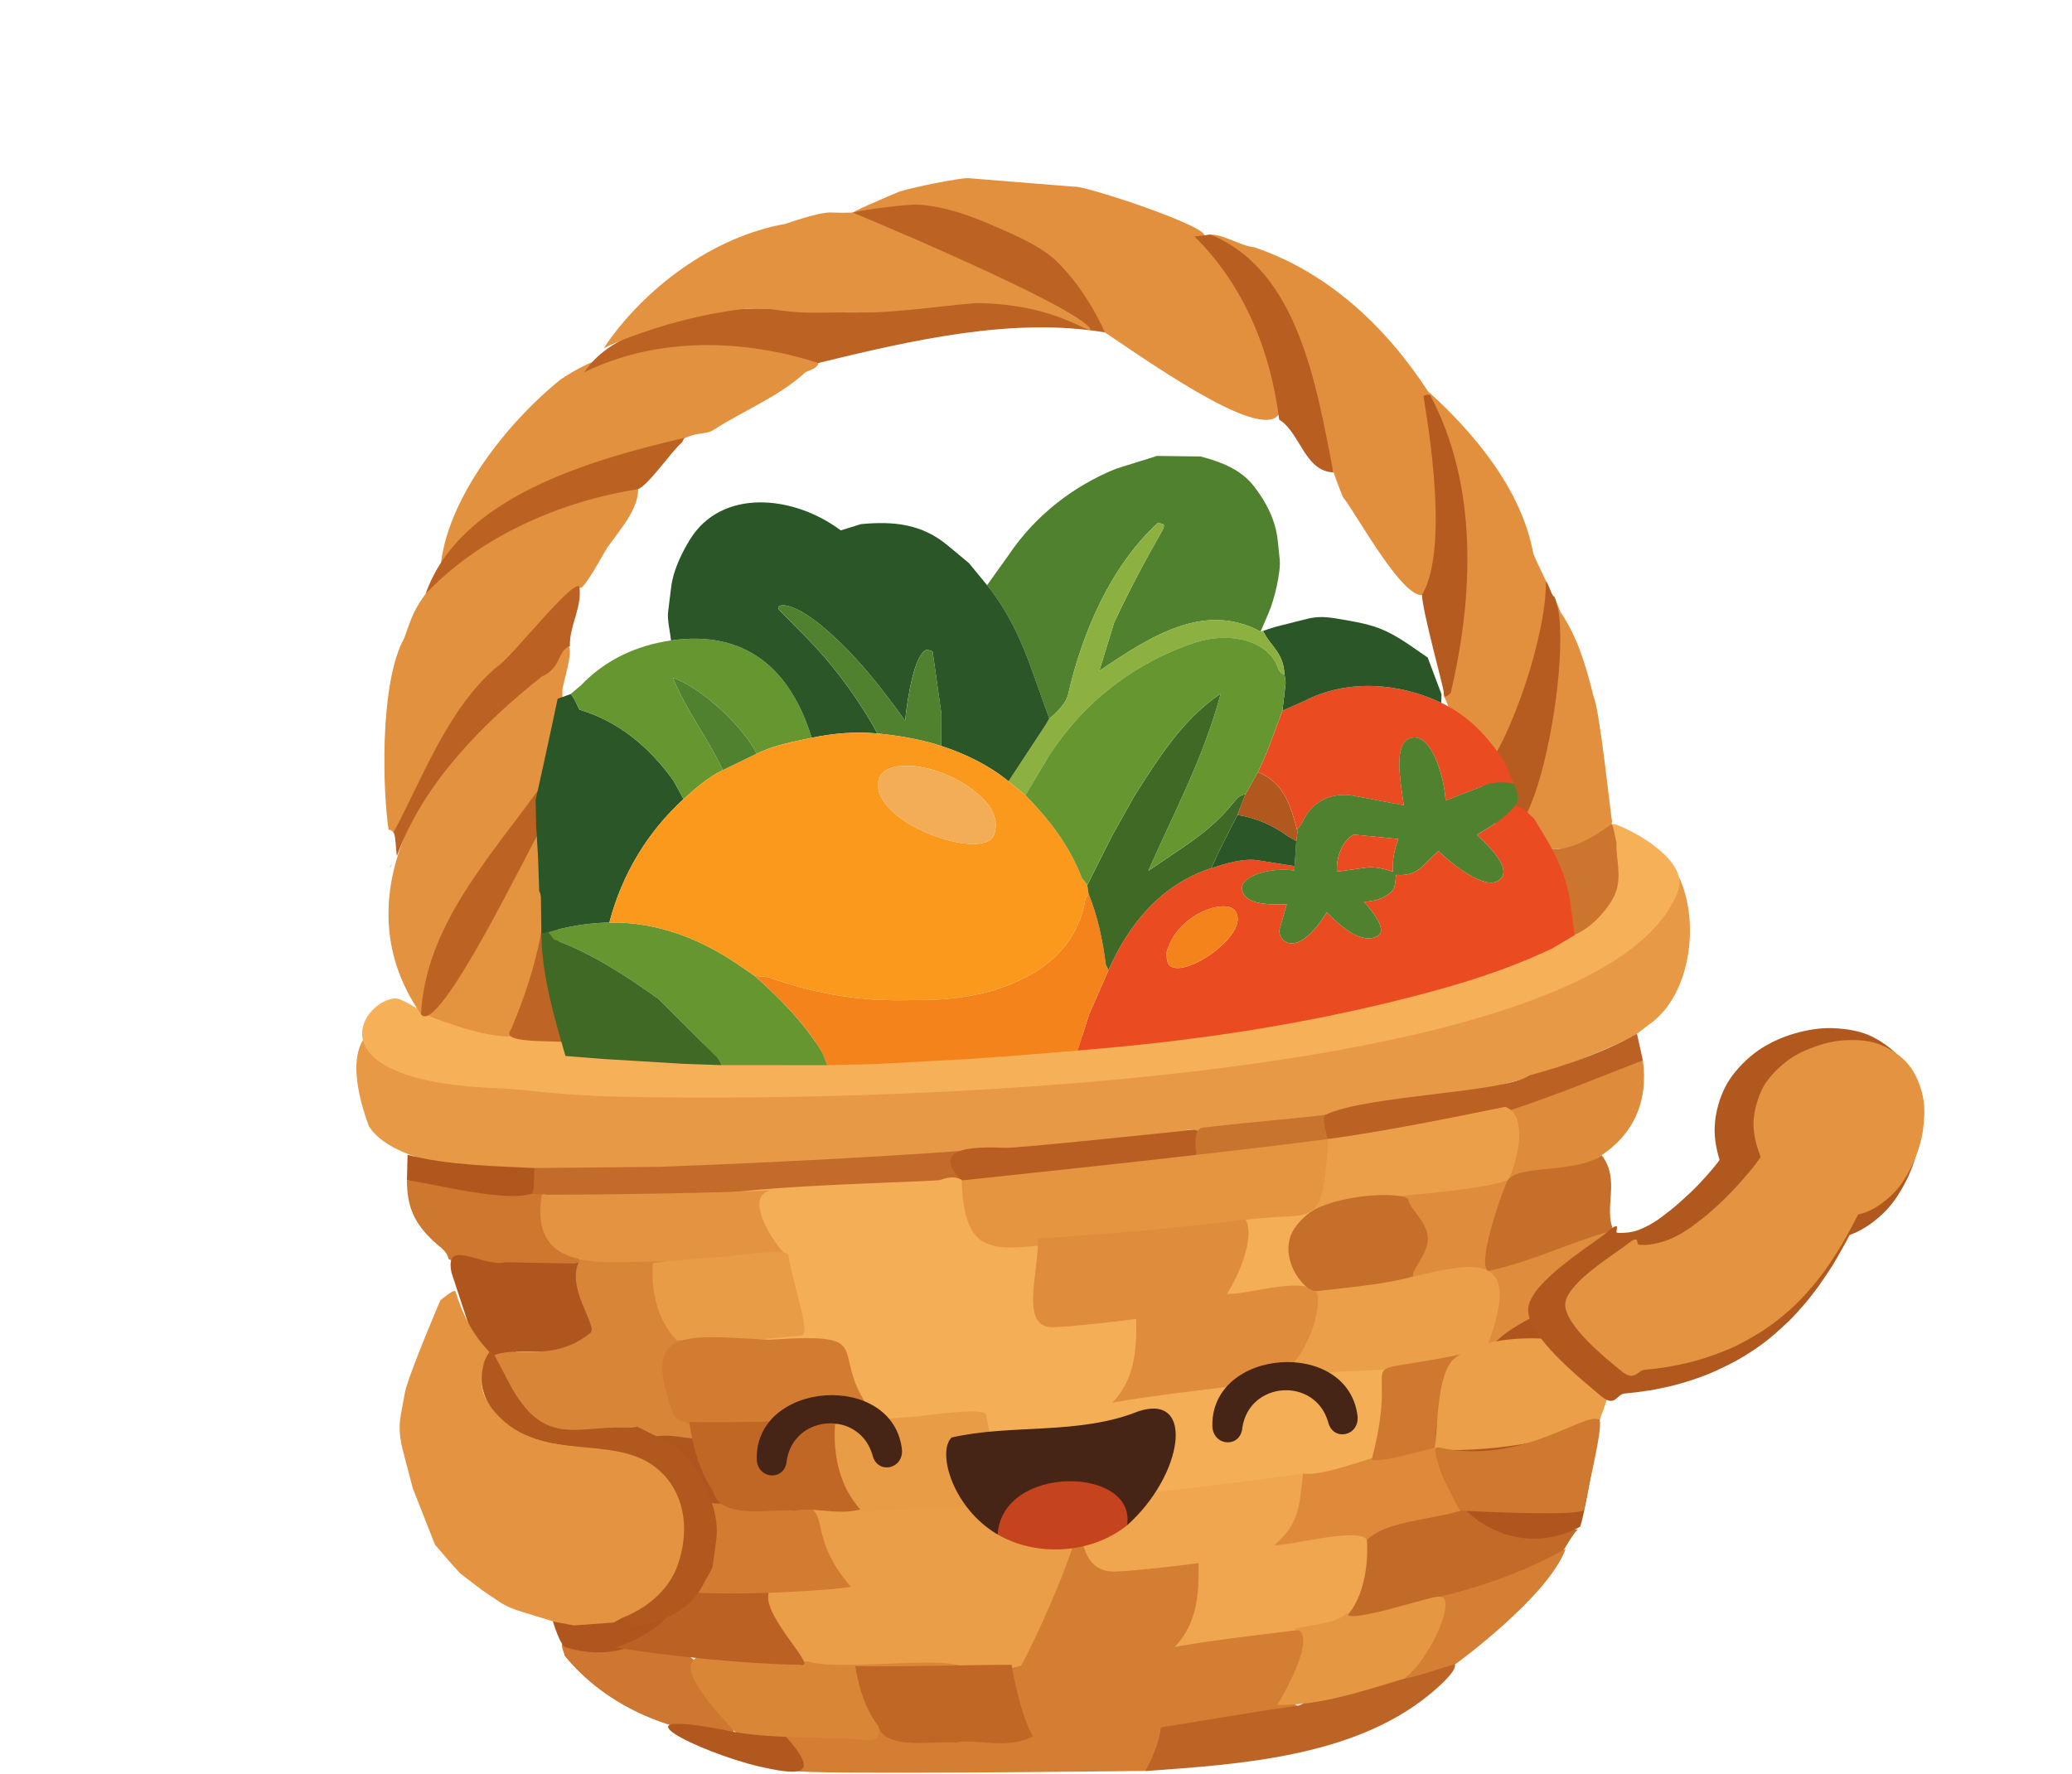
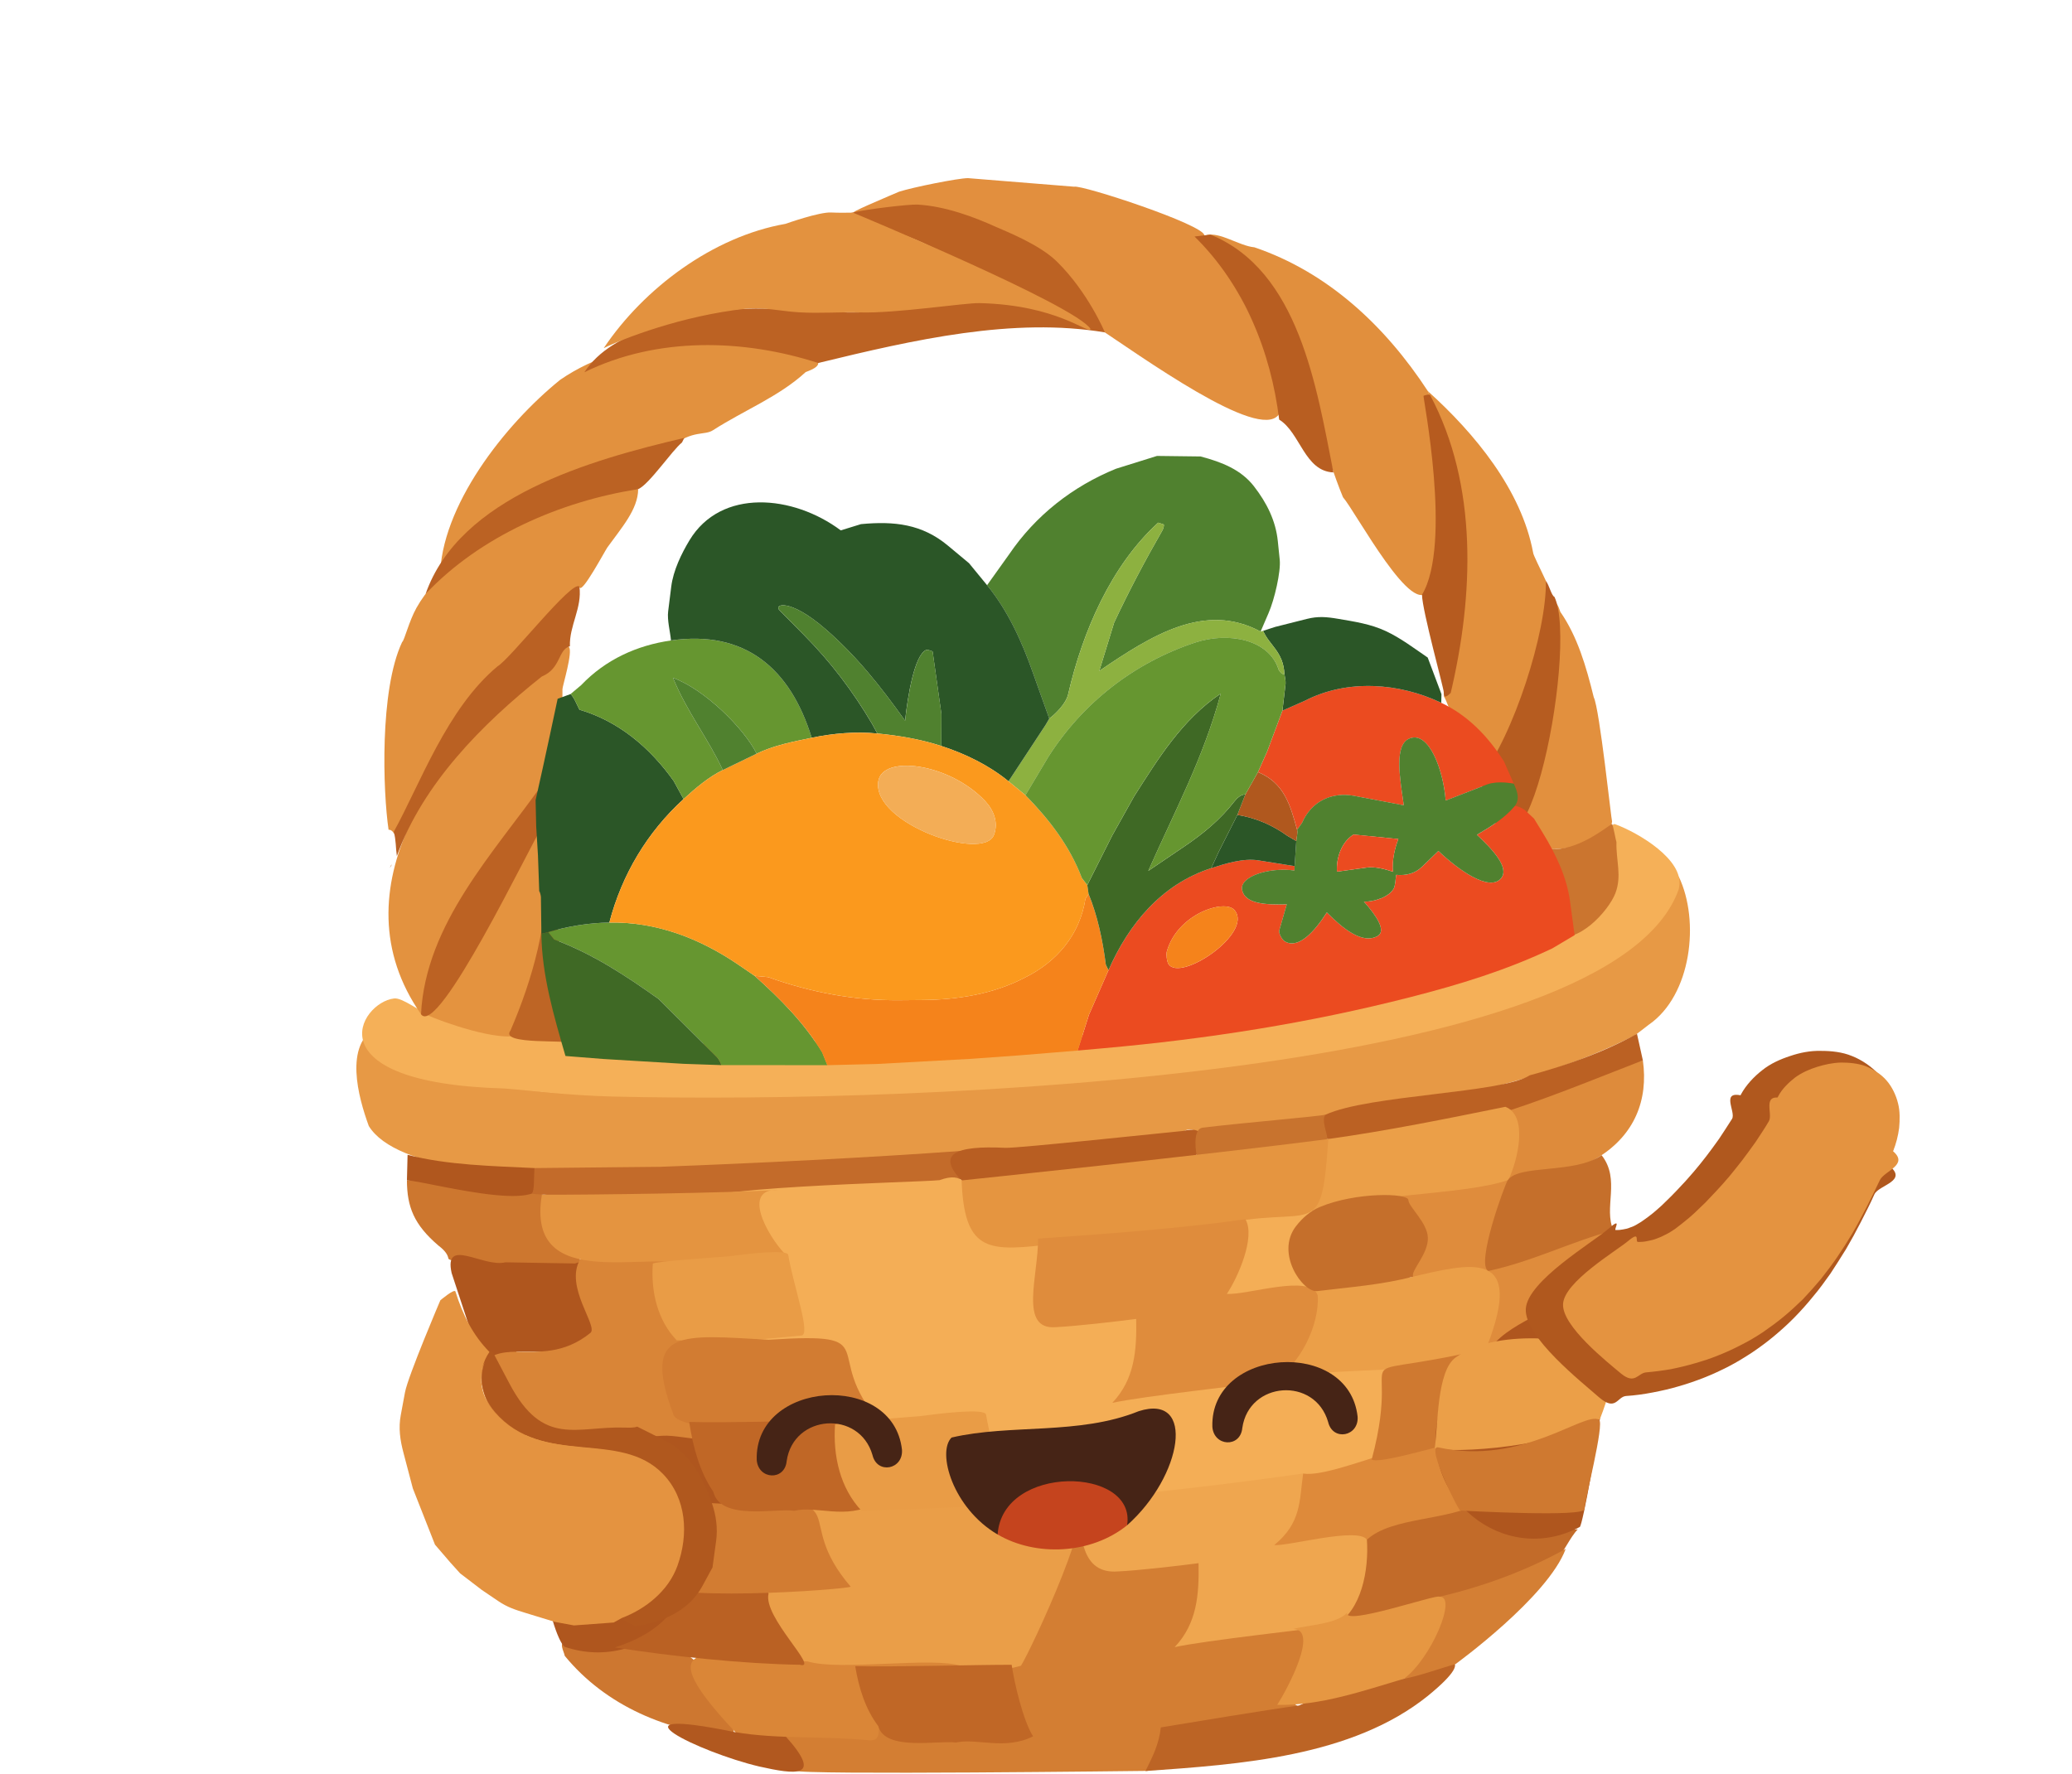
<svg xmlns="http://www.w3.org/2000/svg" width="814" height="697" viewBox="-140 -70 814 697" fill="none">
  <g id="cesto">
    <g id="corpo">
      <path d="M519.51 274.461C527.873 291.803 524.535 321.143 507.693 332.701C507.693 332.701 502.015 337.133 502.043 336.969C448.676 363.778 386.763 368.094 330.057 375.547C329.626 372.89 324.216 373.389 324.274 376.4C296.382 377.59 264.873 386.021 238.65 382.443C194.088 387.728 26.303 407.208 4.885 372.477C0.751 361.14 -4.956 340.518 8.012 333.593C30.159 377.292 202.634 355.213 250.716 355.05C339.227 343.357 461.02 342.916 519.49 274.461" fill="#E79945" />
      <path d="M519.5 279.449C493.632 352.834 223.994 363.883 100.618 360.891C82.989 360.459 68.717 358.531 58.185 357.735C-17.895 355.587 1.317 323.877 14.841 322.352C18.352 321.959 25.229 328.021 28.874 328.404C33.957 328.941 41.448 330.083 49.217 331.464C65.187 334.303 99.103 340.422 118.631 340.298C172.44 339.952 267.598 337.727 290.828 336.902C331.87 330.764 381.593 324.433 423.978 313.019C442.528 307.389 465.433 298.786 478.544 290.575C496.03 283.535 489.977 252.19 494.581 253.897C503.847 257.331 521.428 267.815 519.701 278.298" fill="#F5B058" />
      <path d="M286.004 518.845C315.709 522.777 345.769 527.947 325.876 574.716L366.074 568.567C366.697 571.128 371.426 569.881 373.143 569.881C376.02 580.998 360.77 595.433 369.719 600.354L369.162 602.378L317.454 610.578L310.807 625.886C310.807 625.886 173.505 627.584 172.334 625.79C169.006 624.352 172.21 619.009 169.275 614.77C167.155 616.631 166.637 614.894 167.999 612.401C176.746 607.595 191.968 613.494 202.692 611.614C202.883 607.01 207.305 607.269 209.78 611.902C226.507 613.427 246.122 614.559 262.6 611.259C258.888 603.567 256.481 595.376 255.368 586.695C250.688 584.269 277.966 513.263 285.994 518.845H286.004Z" fill="#D37E33" />
      <path d="M479.83 530.987C476.722 534.172 474.42 539.965 471.466 542.756C457.999 548.943 440.562 558.908 425.484 557.431C427.584 560.97 392.326 566.265 391.501 567.282C388.278 567.138 386.705 566.418 389.247 563.685C404.047 513.329 385.602 538.344 436.955 520.043C456.225 520.225 444.235 533.001 479.83 530.978V530.987Z" fill="#C26B29" />
      <path d="M421.014 596.353C391.108 620.447 346.958 623.315 310.011 625.943C312.706 620.486 315.335 615.479 316.035 608.803C327.909 606.827 358.842 601.715 370.304 600.19C382.331 594.704 398.014 590.292 411.538 589.668C426.836 580.604 442.749 578.638 421.004 596.353H421.014Z" fill="#BC6425" />
      <path d="M73.685 399.487C78.577 403.899 87.871 424.933 87.871 424.933C89.665 436.482 36.508 426.458 36.173 424.607C35.914 423.197 35.089 421.634 32.288 419.495C22.601 411.237 19.896 404.225 19.867 393.799C35.501 393.54 72.793 398.672 73.685 399.487Z" fill="#CD772F" />
      <path d="M505.41 346.676C507.625 362.359 502.014 375.921 488.164 384.611C473.288 393.953 449.99 397.742 449.75 394.826C449.184 388.169 450.086 380.371 450.143 378.415C451.179 376.583 452.675 365.044 455.006 363.96C464.435 359.577 491.07 349.899 505.41 346.667V346.676Z" fill="#DE8B3B" />
      <path d="M101.558 577.391C111.869 577.516 126.17 574.849 133.585 583.367C133.095 594.896 152.202 607.777 147.492 612.419C122.324 610.578 98.01 600.372 81.877 580.7C81.474 578.619 79.21 575.482 82.529 574.504C85.483 575.128 101.223 573.142 101.558 577.391Z" fill="#CD7730" />
      <path d="M475.101 538.651C468.089 557.604 431.766 583.952 431.766 583.952C425.417 585.65 417.993 588.499 411.547 589.688C415.336 580.336 427.815 569.67 425.493 557.441C442.634 553.461 459.428 547.313 475.101 538.651Z" fill="#D47F34" />
      <path d="M69.964 389.004C84.677 410.029 29.497 394.5 19.867 393.8L20.117 383.796C35.808 387.892 53.62 388.189 69.954 389.004H69.964Z" fill="#B0571E" />
      <path d="M148.864 610.684C152.038 608.334 165.303 610.012 168.584 612.247C183.69 629.042 172.43 627.315 158.215 624.15C134.822 618.635 96.091 599.836 148.854 610.684H148.864Z" fill="#B1581F" />
      <path d="M238.66 382.194L239.878 383.882C237.461 391.498 245.029 388.055 247.446 391.834C250.141 395.891 238.919 395.824 237.595 393.359C213.031 397.08 183.317 400.754 158.177 397.963C132.088 402.787 68.516 399.516 68.909 399.037C70.002 397.685 69.666 394.088 69.954 389.004L119.408 388.505C155.894 387.163 202.519 384.851 238.65 382.185L238.66 382.194Z" fill="#C36B2A" />
      <path d="M505.41 346.676C465.557 362.1 424.774 380.419 381.449 377.638C379.137 374.597 376.298 370.089 380.778 368.017C397.611 360.229 450.134 359.606 460.934 352.566C475.417 348.614 489.891 343.588 503.099 336.241L505.41 346.676Z" fill="#BB6123" />
      <path d="M324.974 374.396C335.467 371.71 332.618 381.388 328.35 386.03C299.134 387.479 265.593 399.756 238.257 394.356C227.418 383.479 235.235 380.074 254.956 381.052C259.512 381.282 318.624 374.99 324.983 374.396H324.974Z" fill="#B85E22" />
      <path d="M380.777 368.008C378.878 369.888 381.641 375.988 381.449 377.628C380.183 388.534 342.574 381.398 330.124 384.179C330.124 384.179 328.053 373.677 332.474 373.13C346.986 371.327 378.811 368.641 380.768 368.008H380.777Z" fill="#C8732E" />
      <path d="M85.953 426.488C91.372 424.464 92.792 427.514 90.212 435.648C98.029 475.328 105.107 460.231 62.866 461.18C66.338 505.887 116.032 477.227 137.028 491.586C141.872 494.895 148.24 504.419 149.353 513.215C159.376 524.206 139.052 524.139 131.292 524.561C145.689 555.849 114.085 588.077 81.838 577.133C79.268 575.397 74.299 560.453 74.29 549.173C74.654 542.498 51.126 471.961 37.429 430.267C34.226 415.87 49.85 428.214 58.569 426.037L85.943 426.498L85.953 426.488Z" fill="#AF561E" />
      <path d="M229.116 393.751C248.319 386.721 234.977 416.052 250.093 418.095C292.411 417.606 361.326 397.55 401.965 396.293C406.972 386.165 406.713 454.341 403.797 502.27C403.27 511.123 274.436 522.009 227.15 523.026C220.388 522.163 169.956 516.801 148.25 489.974C123.37 459.233 127.523 406.393 130.698 403.583C126.487 396.312 220.158 394.711 229.116 393.751Z" fill="#F4AE56" />
      <path d="M282.656 518.528C293.312 518.193 264.797 578.84 261.104 584.547C260.826 584.988 199.996 599.183 175.969 584.345C153.007 570.159 155.703 527.727 168.047 523.746C191.009 516.332 263.281 519.814 282.656 518.528Z" fill="#EA9E48" />
      <path d="M371.953 509.032C376.03 515.996 370.802 528.005 366.467 534.45C374.792 534.901 394.302 526.47 396.997 535.035C397.802 546.746 394.992 562.899 384.451 568.701C373.852 570.255 333.453 574.629 321.473 577.257C330.268 567.963 331.103 556.626 330.853 544.272C323.142 545.298 306.846 547.168 299.173 547.514C284.718 548.607 284.085 533.548 283.989 518.988C309.733 517.185 346.689 512.658 371.953 509.032Z" fill="#EFA64F" />
      <path d="M177.37 582.887C190.079 586.753 226.392 580.835 237.806 584.691C239.974 588.412 198.913 586.014 198.28 586.695C199.546 593.285 201.627 599.749 205.32 605.379C204.706 608.756 206.874 614.28 201.387 613.868C184.66 612.142 165.189 613.504 148.874 610.664C109.241 568.51 144.759 581.813 177.37 582.878V582.887Z" fill="#DA8637" />
      <path d="M205.042 608.305C199.996 601.649 197.397 593.323 195.978 584.729C209.809 585.122 244.156 584.154 257.44 584.192C258.466 591.299 261.977 606.253 265.852 612.305C254.802 617.878 243.887 612.919 235.523 614.741C228.675 613.782 207.718 618.261 205.042 608.315V608.305Z" fill="#C06726" />
      <path d="M425.484 557.431C432.764 557.086 422.088 581.976 411.538 589.678C395.529 594.416 378.581 600.373 361.767 599.931C365.69 593.831 378.313 570.294 368.078 570.121C373.661 568.577 385.199 568.241 389.247 563.695C387.453 569.171 424.246 556.415 425.484 557.431Z" fill="#E69742" />
      <path d="M434.384 502.472C436.063 508.706 438.47 514.989 442.393 520.12C428.994 527.832 406.943 525.885 396.997 535.045C393.62 529.913 365.767 537.711 360.597 537.145C371.301 528.35 370.428 519.88 371.953 509.032C385.794 511.43 435.075 484.679 434.375 502.462L434.384 502.472Z" fill="#DE8A3A" />
      <path d="M132.29 427.639C130.045 437.201 128.798 451.138 134.822 459.032C137.316 460.902 150.178 487.413 150.178 487.413C148.413 501.292 129.355 493.542 120.185 494.194C103.323 495.393 60.737 498.511 58.684 495.154C40.518 465.516 51.059 461.247 62.876 461.171C71.575 461.113 81.445 462.235 91.938 453.785C95.17 451.186 81.656 435.763 87.881 424.924C88.399 424.013 138.045 421.308 132.299 427.639H132.29Z" fill="#D98537" />
      <path d="M165.898 397.588C151.108 396.898 161.448 415.352 168.076 422.44C156.345 425.95 142.466 421.538 132.29 427.638C117.068 420.215 66.223 439.436 72.88 399.487C94.019 399.526 145.555 398.806 165.908 397.588H165.898Z" fill="#E49440" />
      <path d="M443.823 425.557C457.241 425.461 493.027 408.206 493.891 413.683C492.461 449.718 475.619 451.138 445.751 460.883C439.411 455.905 455.563 434.871 440.331 428.962C386.015 442.486 438.758 419.591 409.034 402.749C401.188 395.21 455.448 389.464 453.846 394.279C453.846 394.279 451.486 419.438 443.823 425.567V425.557Z" fill="#DF8C3C" />
      <path d="M451.39 364.929C460.474 368.401 456.273 386.002 452.58 393.646C436.054 399.794 390.312 399.228 377.497 406.767C367.887 405.185 377.986 379.364 381.833 377.58C404.872 374.386 428.38 369.6 451.39 364.929Z" fill="#EB9F48" />
      <path d="M161.927 556.251C159.635 565.459 182.386 586.378 174.195 584.182C152.096 583.846 123.513 580.844 101.568 577.382C117.356 572.193 125.537 564.778 131.014 549.777C139.474 552.405 160.163 546.871 161.937 556.251H161.927Z" fill="#BA6123" />
      <path d="M381.842 377.581C378.984 419.716 376.586 402.394 336.321 411.698C328.475 412.494 275.846 419.333 269.334 419.352C247.733 421.702 238.784 421.078 237.777 393.857C237.777 393.857 334.94 383.748 381.842 377.581Z" fill="#E59540" />
      <path d="M212.782 519.986C212.782 519.986 148.653 526.058 147.569 520.466C141.181 513.32 134.131 498.117 138.889 490.665L180.621 487.576C191.623 484.689 238.478 519.603 212.782 519.986Z" fill="#F2AA54" />
      <path d="M174.732 454.821L141.239 457.909C141.239 457.909 141.574 457.928 139.263 456.854L125.854 456.701C118.286 448.817 115.687 437.594 116.454 426.574C116.943 425.624 143.665 423.965 146.178 423.687C153.602 422.708 169.265 420.809 169.658 423.14C171.807 435.782 178.799 454.715 174.742 454.83L174.732 454.821Z" fill="#E99C46" />
      <path d="M150.696 521.291C197.521 518.221 170.56 526.058 194.193 553.489C193.282 554.554 116.809 560.328 113.231 550.765C100.378 516.361 116.435 519.478 150.696 521.291Z" fill="#D27C32" />
      <path d="M444.11 459.243C422.884 472.124 383.712 465.928 360.597 472.335C377.152 453.766 373.257 437.816 375.147 437.365C380.537 436.885 409.12 431.197 414.002 431.917C437.924 426.363 459.265 420.416 444.11 459.253V459.243Z" fill="#EB9F48" />
      <path d="M455.822 457.008C438.758 465.046 431.872 484.066 434.385 502.472C433.991 501.014 432.86 499.729 433.445 496.573C430.375 496.669 401.198 505.752 398.896 503.479C412.727 451.8 379.387 476.863 455.822 457.008Z" fill="#CF7930" />
      <path d="M410.482 427.418L410.693 421.5C410.789 423.159 412.842 425.768 410.482 427.418Z" fill="#EB9F48" />
      <path d="M425.522 484.584C416.372 517.789 450.594 546.036 480.645 530.028C482.908 527.899 504.173 404.676 484.894 431.744C476.559 443.455 457.443 447.129 447.487 457.459C431.651 473.879 423.019 484.852 425.522 484.584Z" fill="#AF561E" />
      <path d="M493.881 413.472C476.703 418.076 462.239 425.663 444.715 429.432C439.612 427.063 451.141 395.449 452.359 393.732C456.762 387.479 478.784 391.373 489.2 383.939C496.787 393.598 489.795 404.734 493.881 413.481V413.472Z" fill="#C56F2B" />
      <path d="M349.269 409.108C353.346 416.071 346.305 432.012 341.97 438.458C350.296 438.909 374.984 430.459 377.67 439.024C378.475 450.735 370.495 466.907 359.954 472.709C349.356 474.263 308.956 478.637 296.976 481.265C305.772 471.971 306.606 460.634 306.357 448.28C298.645 449.306 282.349 451.176 274.676 451.522C260.221 452.615 267.904 431.293 267.818 416.733C293.562 414.93 324.015 412.743 349.269 409.117V409.108Z" fill="#DF8C3C" />
      <g>
        <path d="M488.529 487.663C467.303 500.544 423.373 500.88 423.661 498.904C424.975 490.157 424.39 468.758 431.871 463.415C449.769 450.62 484.126 457.497 488.116 460.068C493.66 463.646 495.78 469.074 488.529 487.663Z" fill="#EB9F48" />
        <path d="M433.905 523.621C436.974 523.717 482.62 526.249 482.496 523.027C482.39 520.331 490.495 489.13 488.183 487.874C482.179 484.603 458.152 506.03 425.023 498.76C419.729 497.599 434.49 526.767 433.905 523.621Z" fill="#CF7930" />
        <path d="M66.827 520.581C63.595 515.91 57.466 500.333 58.674 495.153C59.307 494.3 103.074 490.214 103.093 492.573C103.208 505.397 114.382 526.316 110.354 525.779" fill="#E99C46" />
        <path d="M415.153 431.648C403.241 434.842 390.206 435.801 377.497 437.346C371.876 438.027 360.875 422.507 369.152 411.832C371.665 408.59 374.763 405.885 378.494 404.312C392.661 398.366 413.158 398.778 413.273 401.54C413.389 404.303 420.784 410.393 420.947 416.398C421.119 422.901 414.098 429.375 415.163 431.648H415.153Z" fill="#C56F2B" />
        <path d="M162.052 456.471C208.878 453.402 181.916 461.238 205.55 488.67C204.638 489.734 128.165 495.509 124.587 485.946C111.735 451.541 127.791 454.658 162.052 456.471Z" fill="#D27C32" />
        <path d="M140.231 516.197C134.956 508.457 132.251 498.77 130.764 488.766C145.209 489.226 181.081 488.094 194.96 488.142C196.025 496.41 199.699 513.809 203.746 520.849C192.208 527.333 180.813 521.559 172.065 523.679C164.91 522.557 143.022 527.774 140.231 516.197Z" fill="#C06726" />
        <path d="M253.028 521.626L198.528 523.746C190.088 514.855 187.191 502.203 188.054 489.773C188.601 488.708 218.393 486.838 221.193 486.512C229.461 485.409 246.927 483.27 247.369 485.888C249.766 500.141 257.564 521.502 253.037 521.626H253.028Z" fill="#E99C46" />
      </g>
    </g>
    <g id="rosto">
      <g id="boca" transform="translate(277.0 512.0) scale(1.0) translate(-277.0 -512.0)">
        <path d="M302.789 529.376C294.08 505.292 260.97 510.251 251.925 532.992C234.286 522.652 228.004 500.63 233.835 494.895C257.085 489.485 283.807 494.05 307.364 484.536C329.866 477.352 324.59 510.03 302.779 529.376H302.789Z" fill="#462416" />
        <path d="M302.789 529.376C288.574 540.848 266.878 541.749 251.925 532.983C253.814 505.138 306.558 506.241 302.789 529.376Z" fill="#C5441E" />
      </g>
      <g id="olho-esq" transform="translate(185.0 490.0) rotate(-4.0) scale(1.3 1.3)">
        <path d="M-22 9C-21-15 21-15 22 9C22 15 14 16 13 10C10-4-10-4-13 10C-14 16-22 15-22 9Z" fill="#462416" />
      </g>
      <g id="olho-dir" transform="translate(364.0 477.0) rotate(-4.0) scale(-1.3 1.3)">
        <path d="M-22 9C-21-15 21-15 22 9C22 15 14 16 13 10C10-4-10-4-13 10C-14 16-22 15-22 9Z" fill="#462416" />
      </g>
    </g>
    <g id="alca">
      <path d="M333.146 22.521C340.474 32.151 369.421 83.686 362.285 93.009C354.362 103.368 308.927 70.421 289.092 57.29C263.646 37.474 196.371 15.001 195.325 13.562C194.193 13.812 197.099 12.316 201.109 10.551C206.432 8.201 213.204 5.333 213.204 5.333C218.527 3.606 236.434 0 240.271 0L281.975 3.367C284.968 2.523 333.127 18.329 333.146 22.511V22.521Z" fill="#E28F3E" />
      <path d="M180.161 70.805C183.633 73.442 179.317 75.15 176.516 76.214C166.08 85.835 152.249 91.244 140.039 99.1C136.788 101.191 132.069 98.965 124.137 105.277C88.082 110.485 54.761 132.545 32.864 156.927C33.065 129.054 58.204 96.903 80.092 79.236C106.651 60.906 148.058 59.429 180.161 70.805Z" fill="#E2913E" />
      <path d="M420.937 83.686C422.683 86.065 428.783 139.816 421.445 161.32C415.71 174.585 392.604 131.107 387.597 125.38C373.133 90.314 370.399 44.687 333.98 22.396C339.304 21.044 346.852 26.636 352.799 27.182C381.516 36.937 404.056 57.875 420.937 83.686Z" fill="#E18F3D" />
      <path d="M110.708 122.225C110.66 130.176 104.119 137.447 98.604 145.12C97.702 146.377 88.542 163.584 87.679 160.773C87.65 160.697 81.176 167.727 77.522 171.717C70.098 179.813 61.744 188.579 54.147 195.984C36.892 213.815 25.066 235.06 17.632 258.617C15.273 260.66 15.196 255.979 12.654 256.046C10.458 241.285 9.038 201.202 17.987 182.287C18.869 181.741 20.596 174.25 23.646 168.802C27.483 161.944 32.969 156.62 36.46 153.455C56.9 134.915 89.281 118.571 110.708 122.215V122.225Z" fill="#E2913E" />
      <path d="M294.06 60.618C258.13 54.585 219.16 63.448 181.446 72.646C152.278 63.218 118.247 62.163 89.569 76.281C100.618 59.17 128.645 54.902 148.058 51.622C178.194 48.782 217.376 62.815 240.587 35.796C225.078 24.9 208.005 18.502 188.985 15.989C190.769 14.08 193.052 14.071 195.037 13.534C199.507 12.325 217.155 10.205 220.493 10.397C231.322 11.021 242.573 15.222 251.1 19.087C254.553 20.651 268.182 25.907 275.136 32.717C287.49 44.812 294.051 60.599 294.051 60.599L294.06 60.618Z" fill="#BC6223" />
      <path d="M441.636 235.463C438.183 233.228 428.495 204.866 427.248 203.715C434.087 163.104 435.142 122.628 420.927 83.686C439.41 100.337 457.721 122.561 462.296 147.163C462.315 148.046 465.212 153.657 467.331 158.289C468.051 159.853 468.674 181.587 463.485 201.039C459.025 217.757 448.964 232.902 441.645 235.463H441.636Z" fill="#E2903D" />
      <path d="M493.315 252.814C491.665 267 449.021 266.156 450.661 256.89C461.49 243.683 465.154 146.165 472.981 170.422C479.676 180.072 483.1 191.706 486.121 204.002C488.404 208.462 493.056 252.689 493.315 252.814Z" fill="#E2903E" />
      <path d="M335.505 22.185C370.274 36.304 377.228 82.142 383.847 115.645C372.481 115.175 370.821 99.982 362.534 94.889C359.273 68.167 348.694 41.982 329.28 22.943L335.515 22.185H335.505Z" fill="#B85E21" />
      <path d="M470.65 164.504C480.606 184.695 456.426 306.162 441.626 235.463C454.498 219.186 467.638 178.489 467.312 158.289C468.549 159.776 469.557 164.159 470.64 164.504H470.65Z" fill="#B65C20" />
      <path d="M80.965 200.808C81.56 253.456 35.204 273.522 25.401 328.548C-8.783 279.545 31.952 224.183 72.745 192.703C73.656 191.994 81.579 182.182 83.497 184.234C85.185 186.037 80.955 199.629 80.965 200.808Z" fill="#E3923F" />
      <path d="M74.951 255.547C77.781 262.233 74.107 307.975 64.017 336.596C56.42 339.732 32.979 331.253 28.221 329.047C41.793 303.85 71.335 253.581 74.145 254.233C74.289 254.272 74.778 255.145 74.951 255.547Z" fill="#E4933F" />
      <path d="M72.774 255.317C68.544 261.628 32.144 338.025 25.392 328.558C27.195 292.897 54.099 265.072 73.618 237.419C76.255 239.836 76.85 253.427 73.148 254.866C73.119 254.876 73.004 254.962 72.774 255.317Z" fill="#BC6223" />
      <path d="M84.734 339.991C83.804 338.37 56.027 340.806 60.535 334.984C69.139 315.053 76.044 291.189 74.241 269.042C78.644 264.649 80.044 324.146 84.734 339.981V339.991Z" fill="#BE6525" />
      <path d="M495.032 260.947C494.849 268.247 497.238 274.184 494.6 281.042C491.962 287.9 479.724 301.587 470.247 297.539C460.349 293.309 450.891 270.203 450.613 260.314C454.085 258.578 464.214 264.621 473 263.518C483.33 262.213 493.497 253.044 493.324 253.869C493.622 253.725 494.888 260.784 495.041 260.947H495.032Z" fill="#CB752F" />
      <path d="M127.935 103.867C123.887 107.157 115.082 120.316 110.708 122.225C80.39 126.915 48.517 140.717 27.185 163.42C40.537 125.179 92.024 110.725 128.827 102.073L127.935 103.867Z" fill="#BB6223" />
      <path d="M419.249 85.528C419.872 85.269 421.599 84.818 421.819 85.221C440.734 120.786 438.94 164.044 429.924 202.285C427.497 204.76 427.143 203.561 427.2 202.094C427.258 200.626 418.702 169.876 418.645 163.708C430.576 143.873 418.884 85.681 419.249 85.528Z" fill="#B65B1F" />
      <path d="M87.631 160.495C88.753 168.859 83.631 175.784 83.89 183.956C79.085 185.28 80.524 192.646 72.841 195.85C49.457 214.428 26.12 238.014 15.905 266.395C15.435 263.221 15.608 259.998 14.687 256.861C25.008 238.215 35.52 208.472 55.451 191.85C60.631 188.771 84.763 157.723 87.621 160.495H87.631Z" fill="#BA6123" />
      <path d="M195.047 13.543C195.047 13.543 282.311 49.752 288.44 59.266C287.375 61.405 275.625 49.867 244.865 49.109C239.12 48.965 211.995 53.204 197.761 52.773C190.213 52.543 182.319 53.224 173.85 52.725C167.03 52.322 159.712 50.576 152.892 51.325C127.906 54.058 104.608 63.132 97.175 66.805C112.943 43.277 140.126 22.953 168.574 17.965C168.574 17.965 181.974 13.188 186.625 13.505C189.091 13.668 195.047 13.553 195.047 13.553V13.543Z" fill="#E3923F" />
    </g>
    <g id="frutas">
      <g>
        <path d="M156.47 313.471C166.416 322.391 175.845 331.781 182.99 343.559L185.014 348.566L143.329 348.547C143.368 348.029 142.322 346.063 141.708 345.449L118.756 322.573C105.548 313.212 92.859 304.81 77.704 299.189L75.383 296.283C82.941 294.01 91.382 292.657 99.39 292.513C117.749 292.187 134.812 298.642 150.245 309.203L156.479 313.471H156.47Z" fill="#669630" />
        <path d="M75.373 296.283L77.695 299.189C92.849 304.81 105.539 313.212 118.746 322.573L141.699 345.449C142.313 346.063 143.358 348.039 143.32 348.547L128.559 348.039L96.935 346.13L82.145 344.96C77.57 329.134 72.889 313.327 72.678 296.935L75.364 296.273L75.373 296.283Z" fill="#3F6925" />
      </g>
      <path d="M84.15 202.737C85.416 203.83 86.605 206.871 87.641 208.885C103.083 213.402 115.399 223.867 124.674 236.921L128.539 243.999C114.315 256.986 104.349 273.58 99.381 292.513C91.372 292.657 82.931 294 75.373 296.283L72.688 296.945L72.505 282.509C72.505 281.991 72.064 280.217 71.844 280.255L71.345 266.117L70.645 254.675L70.415 244.441C73.935 228.96 79.076 204.588 79.076 204.588L84.159 202.737H84.15Z" fill="#2B5627" />
      <path d="M178.885 219.915C171.567 221.44 163.989 222.888 157.247 226.159C152.364 216.232 136.673 200.77 124.395 196.368C129.863 209.748 138.255 220.27 143.962 232.595C138.342 235.319 133.124 239.817 128.539 243.999L124.674 236.921C115.399 223.867 103.083 213.402 87.641 208.885C86.595 206.87 85.415 203.83 84.149 202.736L88.302 199.245C97.961 189.116 110.296 183.582 123.609 181.673C152.71 177.511 170.492 192.646 178.885 219.915Z" fill="#669630" />
      <g id="tomate">
        <path d="M462.641 251.663L466.056 257.226C471.207 265.638 475.571 274.759 476.808 284.265L478.602 297.472L469.854 302.671C451.813 311.246 433.493 316.866 413.964 321.864C374.14 332.05 334.297 338.284 293.38 341.929L283.366 342.821L287.807 328.769L295.49 311.226C303.47 293.003 316.409 277.426 335.841 271.153C341.222 269.417 348.387 267.125 354.43 268.103L368.606 270.357L368.539 272.074C358.343 270.673 346.91 274.539 347.975 279.709C349.116 285.253 357.298 285.598 365.527 285.358L362.582 295.602C362.266 296.715 363.695 299.275 364.673 299.88C370.093 303.208 376.548 295.938 381.257 288.543C387.636 294.959 395.175 301.079 401.121 297.875C404.872 295.861 400.565 289.578 395.827 284.332C399.865 284.38 405.84 282.5 407.605 279.037C408.114 278.04 408.372 274.827 408.478 273.791C412.363 274.136 415.844 273.311 418.587 270.664L425.091 264.391C432.821 271.757 445.022 280.476 449.626 275.239C453.242 271.124 446.441 263.873 440.216 258.041C445.827 254.752 451.295 251.327 455.083 246.733C456.215 246.666 458.421 247.731 459.236 248.488L462.651 251.673L462.641 251.663ZM345.02 287.67C341.232 283.104 322.586 289.041 318.404 303.86C318.078 305.021 318.404 307.774 319.018 308.781C323.574 316.166 352.483 296.667 345.02 287.679V287.67Z" fill="#EB4B20" />
        <path d="M426.203 206.17C436.773 211.196 444.552 219.349 450.834 229.18L454.709 237.976C451.525 237.391 447.132 237.141 444.005 238.359L427.949 244.604C427.105 232.998 421.513 217.287 413.888 220.145C407.452 222.553 410.051 236.173 411.499 246.455L392.134 242.772C383.175 241.064 375.205 244.901 371.512 253.38L369.594 256.075C366.937 246.503 364.606 237.669 354.209 233.391L357.854 225.219L363.82 209.249L372.596 205.374C389.381 196.732 409.686 198.315 426.213 206.17H426.203Z" fill="#EB4B20" />
        <path d="M420.88 188.388L426.289 202.784L426.213 206.17C409.686 198.315 389.381 196.732 372.596 205.374L363.82 209.249L365.047 198.698C365.153 197.806 364.75 195.668 364.587 194.814C364.184 186.095 358.688 183.611 356.223 177.885L360.961 176.35L373.43 173.204C377.766 172.111 381.142 172.389 385.717 173.175C392.105 174.278 398.388 175.17 404.44 178C410.319 180.753 415.528 184.743 420.889 188.397L420.88 188.388Z" fill="#2B5627" />
        <path d="M454.709 237.966C455.822 240.479 457.366 243.942 455.074 246.723C451.285 251.318 445.808 254.742 440.207 258.032C446.432 263.863 453.232 271.115 449.616 275.229C445.012 280.466 432.812 271.757 425.081 264.381L418.578 270.654C415.835 273.302 412.353 274.126 408.468 273.781C408.363 274.817 408.104 278.03 407.595 279.028C405.821 282.481 399.846 284.37 395.817 284.322C400.555 289.578 404.862 295.851 401.112 297.865C395.165 301.069 387.616 294.959 381.248 288.533C376.548 295.928 370.083 303.198 364.664 299.87C363.685 299.266 362.256 296.714 362.573 295.592L365.517 285.348C357.297 285.588 349.116 285.243 347.965 279.699C346.9 274.529 358.324 270.664 368.529 272.064L368.596 270.347L369.249 260.487C369.316 259.413 369.901 257.226 369.584 256.056L371.503 253.361C375.186 244.882 383.166 241.045 392.124 242.752L411.49 246.436C410.041 236.153 407.442 222.534 413.878 220.126C421.513 217.268 427.095 232.979 427.939 244.584L443.995 238.34C447.122 237.122 451.515 237.372 454.7 237.957L454.709 237.966ZM407.202 272.573C406.828 268.496 407.816 263.547 409.351 259.71L391.75 257.945C386.964 260.88 384.902 267.192 385.228 272.534L396.997 270.904C400.009 270.482 404.191 271.47 407.193 272.582L407.202 272.573Z" fill="#50812F" />
        <path d="M346.114 250.224C353.403 251.375 359.974 254.253 365.844 258.502L369.258 260.497L368.606 270.357L354.43 268.103C348.387 267.124 341.222 269.417 335.841 271.153L338.795 264.727L346.123 250.224H346.114Z" fill="#2B5627" />
        <path d="M345.02 287.67C352.473 296.657 323.564 316.157 319.018 308.771C318.394 307.764 318.078 305.011 318.404 303.851C322.586 289.032 341.232 283.095 345.02 287.66V287.67Z" fill="#F5831B" />
        <path d="M369.584 256.075C369.91 257.245 369.325 259.432 369.248 260.506L365.834 258.511C359.964 254.272 353.384 251.385 346.104 250.234L349.231 242.206L354.19 233.401C364.587 237.678 366.918 246.503 369.574 256.085L369.584 256.075Z" fill="#B0581E" />
        <path d="M407.202 272.572C404.2 271.469 400.018 270.482 397.006 270.894L385.238 272.525C384.912 267.182 386.974 260.88 391.76 257.936L409.36 259.701C407.826 263.528 406.838 268.486 407.212 272.563L407.202 272.572Z" fill="#EB4B20" />
      </g>
      <g>
        <path d="M355.225 178.182C333.328 166.432 312.428 179.64 291.864 193.644L297.705 174.633C303.594 162.068 309.886 150.213 316.802 138.157C316.965 137.725 317.512 136.19 317.109 136.066L314.999 135.385C296.506 152.218 285.274 178.23 279.615 202.871C278.791 206.487 274.685 210.534 272.201 212.386L265.804 194.459C261.42 181.971 255.876 169.847 247.771 159.968L256.471 147.787C266.811 132.594 281.371 121.122 298.463 114.187L314.538 109.161L331.659 109.372C340.032 111.578 347.562 114.561 352.626 121.093C357.69 127.615 361.182 134.646 361.997 142.636L362.755 149.993C363.225 154.549 360.721 165.569 358.324 171.008L355.225 178.201V178.182Z" fill="#50812F" />
        <path d="M355.225 178.182L356.213 177.875C358.678 183.611 364.165 186.085 364.577 194.804C363.896 195.389 362.515 193.778 362.285 193.049C358.621 181.414 342.795 178.115 329.501 182.517C305.532 190.45 285.418 206.18 271.904 227.348L262.868 242.484L256.212 237.017L270.791 214.831L272.211 212.376C274.695 210.525 278.79 206.477 279.625 202.861C285.284 178.22 296.516 152.199 315.008 135.375L317.118 136.056C317.521 136.19 316.974 137.725 316.811 138.147C309.896 150.213 303.604 162.059 297.715 174.624L291.873 193.634C312.438 179.621 333.337 166.413 355.235 178.172L355.225 178.182Z" fill="#8DB140" />
        <path d="M247.781 159.958C255.886 169.838 261.43 181.961 265.813 194.449L272.211 212.376L270.791 214.831L256.212 237.017C248.549 230.725 239.274 226.217 229.788 223.128L229.826 210.515L226.383 185.99C225.663 185.702 224.33 185.194 223.822 185.414C219.256 187.457 216.628 203.341 215.563 213.191C205.828 199.562 196.476 187.755 184.295 177.194C170.138 164.917 163.971 167.478 166.177 169.742L168.431 172.053L175.595 179.276C186.232 189.989 195.018 201.547 202.653 214.534L204.658 218.227C196.064 217.402 187.288 218.16 178.876 219.905C170.483 192.637 152.7 177.501 123.6 181.664C123.293 178.201 122.056 173.693 122.487 170.25L123.705 160.505C124.501 154.165 127.715 147.528 130.889 142.281C143.272 121.794 171.577 124.422 190.299 138.416L198.251 135.96C211.334 134.723 222.22 135.931 232.377 144.391L240.684 151.307L247.772 159.949L247.781 159.958Z" fill="#2B5627" />
        <path d="M229.797 223.128C221.769 220.51 213.079 219.032 204.677 218.227L202.672 214.534C195.037 201.547 186.242 189.999 175.614 179.276L168.45 172.053L166.196 169.742C163.99 167.478 170.157 164.917 184.314 177.194C196.495 187.754 205.847 199.571 215.582 213.191C216.647 203.341 219.275 187.457 223.841 185.414C224.349 185.184 225.682 185.692 226.402 185.99L229.845 210.515L229.807 223.128H229.797Z" fill="#50812F" />
      </g>
      <g id="laranja">
        <path d="M295.48 311.236L287.797 328.779L283.356 342.83L260.557 344.701L241.614 346.072L204.572 348.096L185.014 348.576L182.991 343.569C175.845 331.781 166.416 322.4 156.47 313.48L161.755 313.969C178.492 319.955 195.584 323.197 213.281 323.043L222.258 322.966C236.32 322.842 250.179 320.636 262.552 314.2C275.29 307.888 284.172 297.328 286.416 283.219L287.653 281.281C291.164 289.828 293.207 299.438 294.435 309.107L295.48 311.245V311.236Z" fill="#F5831B" />
        <path d="M204.677 218.236C213.079 219.042 221.779 220.519 229.797 223.138C239.274 226.226 248.558 230.734 256.222 237.026L262.878 242.493C272.134 251.998 280.172 262.242 285.054 275.085L287.164 277.819L287.663 281.281L286.426 283.219C284.181 297.328 275.299 307.888 262.562 314.2C250.189 320.635 236.329 322.851 222.268 322.966L213.29 323.043C195.584 323.196 178.492 319.945 161.764 313.969L156.479 313.48L150.245 309.212C134.812 298.652 117.749 292.197 99.391 292.523C104.359 273.589 114.325 256.996 128.549 244.009C133.124 239.827 138.351 235.328 143.972 232.604L157.256 226.168C163.999 222.898 171.586 221.449 178.895 219.924C187.316 218.169 196.083 217.421 204.677 218.246V218.236ZM250.457 258.127C252.328 253.284 250.419 248.411 247.052 244.814C233.03 229.823 206.442 226.408 205.013 237.17C202.807 253.706 246.391 268.678 250.457 258.118V258.127Z" fill="#FB991D" />
        <path d="M250.458 258.128C246.381 268.688 202.807 253.715 205.013 237.18C206.442 226.418 233.03 229.833 247.053 244.824C250.419 248.421 252.328 253.293 250.458 258.137V258.128Z" fill="#F3AD56" />
      </g>
      <path d="M157.247 226.159L143.962 232.595C138.265 220.279 129.873 209.757 124.396 196.367C136.663 200.77 152.355 216.232 157.247 226.159Z" fill="#50812F" />
      <g>
        <path d="M349.241 242.196L346.114 250.224L338.786 264.726L335.832 271.153C316.399 277.426 303.46 293.012 295.48 311.226L294.435 309.087C293.207 299.419 291.164 289.808 287.653 281.262L287.155 277.8L296.995 258.243L305.57 242.915C314.922 228.269 324.322 212.836 339.591 202.544C332.753 227.972 321.368 248.977 311.124 272.208L325.271 262.626C332.676 257.609 339.448 252.046 344.953 244.92C346.066 243.481 347.591 242.177 349.25 242.196H349.241Z" fill="#3F6925" />
        <path d="M364.577 194.804C364.74 195.658 365.143 197.797 365.038 198.689L363.81 209.239L357.844 225.209L354.199 233.381L349.24 242.186C347.581 242.167 346.056 243.471 344.943 244.91C339.448 252.037 332.676 257.6 325.262 262.616L311.114 272.198C321.358 248.977 332.743 227.962 339.582 202.535C324.303 212.826 314.912 228.259 305.561 242.906L296.986 258.233L287.145 277.79L285.035 275.056C280.153 262.213 272.115 251.97 262.859 242.464L271.894 227.329C285.409 206.16 305.522 190.44 329.492 182.498C342.785 178.096 358.611 181.385 362.275 193.03C362.506 193.759 363.877 195.37 364.568 194.785L364.577 194.804Z" fill="#669630" />
      </g>
      <path d="M13.23 270.961C13.268 270.577 13.642 269.896 13.949 269.704L13.23 270.961Z" fill="#BC6425" />
    </g>
    <g id="braco-esq" transform="translate(46 452)" data-pivo="46 452">
      <g transform="rotate(-15)" class="giro">
        <g transform="scale(1 1) translate(-46 -452)">
          <g>
            <path d="M72.343 577.132L77.033 581.506C87.564 582.762 98.902 581.257 106.68 573.065L112.406 567.032L116.483 557.326C118.468 552.607 119.063 547.427 118.708 542.698C117.931 532.081 115.284 520.513 106.412 513.291L98.134 505.934C96.964 506.107 95.055 505.57 93.262 505.023C75.22 499.546 60.353 504.342 54.061 476.67L50.944 462.954L50.014 462.504C43.213 468.287 41.563 477.428 45.621 485.878C58.08 511.852 91.343 505.339 102.997 526.988C109.308 538.699 106.364 552.444 98.863 563.1C92.753 571.79 82.174 576.221 72.333 577.123L72.343 577.132Z" fill="#B0581E" />
            <g>
              <path d="M69.328 577.895L72.908 577.003C82.741 576.022 93.284 571.506 99.324 562.767C106.738 552.051 109.572 538.283 103.167 526.623C91.339 505.069 58.129 511.85 45.461 485.977C41.336 477.56 42.902 468.397 49.666 462.568C45.17 454.614 43.346 446.102 42.911 436.178C42.853 434.864 36.288 437.977 36.288 437.977C36.288 437.977 16.312 463.45 13.501 469.343L9.606 477.509C7.361 482.207 6.813 486.864 6.788 492.063L6.723 506.595L9.406 530.179L13.406 538.501L16.018 543.612L22.561 552.125L27.712 558.069C30.52 561.307 33.161 563.003 36.834 565.304L47.005 571.668L53.928 574.969L69.328 577.905L69.328 577.895Z" fill="#E49340" />
            </g>
          </g>
        </g>
      </g>
    </g>
    <g id="braco-dir" data-pivo="490 446" transform="translate(490.0 446.0)">
      <g class="giro" transform="rotate(20.0)">
        <g transform="scale(1 1)">
-           <path d="M9.4 30.7C17.2 33.8 15.5 28.3 18.5 26.9C21.5 25.5 24.4 24.0 27.3 22.4C30.2 20.8 32.9 19.0 35.7 17.2C38.4 15.3 41.0 13.4 43.5 11.3C46.1 9.2 48.5 7.0 50.8 4.6C53.1 2.3 55.4 -0.2 57.4 -2.7C59.5 -5.3 61.5 -8.0 63.3 -10.8C65.1 -13.6 66.7 -16.5 68.2 -19.5C69.8 -22.4 71.1 -25.5 72.3 -28.7C73.6 -31.8 74.6 -35.1 75.6 -38.4C76.5 -41.6 77.3 -45.0 78.1 -48.4C78.8 -51.9 79.3 -55.3 79.9 -58.9C80.4 -62.4 80.8 -66.0 81.2 -69.7C81.5 -73.3 91.2 -77.9 82.0 -80.8C72.8 -83.7 35.6 -87.5 26.0 -87.2C16.3 -86.9 24.8 -81.5 24.2 -78.9C23.5 -76.3 22.8 -73.8 22.0 -71.4C21.3 -69.0 20.4 -66.8 19.6 -64.7C18.8 -62.6 17.9 -60.6 17.1 -58.8C16.2 -56.9 15.4 -55.2 14.5 -53.6C13.7 -52.0 12.9 -50.5 12.1 -49.1C11.3 -47.7 10.5 -46.4 9.7 -45.2C9.0 -44.0 8.2 -42.9 7.5 -41.8C6.7 -40.8 6.0 -39.8 5.2 -38.9C4.4 -38.0 3.7 -37.2 2.8 -36.4C2.0 -35.6 1.2 -34.9 0.3 -34.3C-0.6 -33.7 -1.6 -33.1 -2.6 -32.7C-3.6 -32.2 -4.6 -31.8 -5.8 -31.5C-6.9 -31.1 -5.6 -37.4 -9.4 -30.7C-13.1 -24.0 -31.5 -1.6 -28.4 8.6C-25.3 18.9 1.5 27.7 9.4 30.7Z" fill="#B0581E" />
-           <path d="M60.2 -138.3C65.3 -138.0 71.1 -136.5 75.6 -133.8C80.0 -131.2 84.2 -126.8 87.1 -122.4C90.0 -118.0 91.8 -112.6 93.0 -107.4C94.2 -102.3 94.5 -96.8 94.1 -91.5C93.6 -86.2 92.6 -80.6 90.4 -75.7C88.2 -70.8 84.8 -65.7 80.8 -62.3C76.8 -58.8 71.4 -56.1 66.4 -54.9C61.3 -53.6 55.7 -53.9 50.7 -54.8C45.7 -55.7 40.8 -57.7 36.3 -60.2C31.9 -62.7 27.5 -65.9 24.1 -69.8C20.7 -73.8 17.5 -78.7 15.9 -83.9C14.3 -89.0 13.8 -95.2 14.6 -100.6C15.4 -105.9 17.8 -111.5 20.6 -116.0C23.4 -120.5 27.3 -124.5 31.3 -127.7C35.4 -130.9 40.0 -133.7 44.8 -135.5C49.6 -137.2 55.1 -138.5 60.2 -138.3Z" fill="#B0581E" />
-           <path d="M14.3 19.0C20.7 21.3 20.1 16.7 22.8 15.4C25.6 14.1 28.3 12.7 31.0 11.2C33.6 9.7 36.2 8.1 38.7 6.4C41.2 4.7 43.6 2.9 46.0 0.9C48.3 -1.0 50.6 -3.0 52.8 -5.2C54.9 -7.4 57.0 -9.7 58.9 -12.1C60.9 -14.4 62.7 -17.0 64.4 -19.6C66.1 -22.2 67.6 -24.9 69.1 -27.7C70.5 -30.5 71.8 -33.5 72.9 -36.4C74.1 -39.4 75.1 -42.5 76.0 -45.7C76.9 -48.8 77.6 -52.0 78.3 -55.3C79.0 -58.6 79.5 -61.9 80.0 -65.4C80.5 -68.8 80.9 -72.2 81.2 -75.8C81.6 -79.3 89.0 -84.0 82.1 -86.6C75.2 -89.2 47.2 -92.0 39.9 -91.4C32.6 -90.8 38.8 -85.5 38.1 -82.8C37.4 -80.0 36.6 -77.4 35.9 -74.9C35.1 -72.4 34.2 -70.1 33.3 -67.8C32.5 -65.6 31.6 -63.5 30.7 -61.5C29.8 -59.5 28.9 -57.6 28.0 -55.8C27.1 -54.1 26.2 -52.4 25.3 -50.8C24.4 -49.3 23.5 -47.8 22.6 -46.4C21.7 -45.0 20.9 -43.7 20.0 -42.5C19.1 -41.3 18.2 -40.1 17.3 -39.1C16.3 -38.0 15.4 -37.0 14.4 -36.1C13.4 -35.2 12.3 -34.3 11.2 -33.6C10.1 -32.8 9.0 -32.1 7.8 -31.5C6.6 -30.9 5.3 -30.4 3.9 -30.0C2.6 -29.6 2.9 -34.3 -0.3 -29.0C-3.5 -23.7 -17.8 -6.2 -15.4 1.8C-12.9 9.8 7.9 16.8 14.3 19.0Z" fill="#E49340" />
-           <path d="M66.4 -136.3C70.7 -136.1 75.5 -134.9 79.2 -132.7C82.9 -130.5 86.3 -126.8 88.6 -123.1C91.0 -119.4 92.3 -114.8 93.3 -110.5C94.2 -106.2 94.4 -101.7 94.1 -97.3C93.8 -92.9 93.0 -88.2 91.3 -84.1C89.5 -80.0 86.8 -75.6 83.5 -72.7C80.1 -69.8 75.6 -67.6 71.4 -66.6C67.3 -65.6 62.6 -66.0 58.5 -66.8C54.3 -67.6 50.4 -69.3 46.7 -71.3C43.1 -73.4 39.5 -75.9 36.6 -79.2C33.8 -82.4 31.0 -86.5 29.6 -90.8C28.3 -95.1 27.9 -100.3 28.5 -104.8C29.2 -109.3 31.4 -113.9 33.7 -117.6C36.1 -121.4 39.4 -124.5 42.7 -127.2C46.0 -129.9 49.7 -132.2 53.7 -133.7C57.6 -135.3 62.2 -136.5 66.4 -136.3Z" fill="#E49340" />
+           <path d="M9.6 31.7C17.8 34.8 16.2 29.1 19.4 27.6C22.6 26.2 25.8 24.5 28.8 22.7C31.8 20.9 34.8 19.0 37.6 16.9C40.5 14.8 43.2 12.6 45.8 10.3C48.5 7.9 51.0 5.4 53.4 2.8C55.8 0.2 58.0 -2.6 60.1 -5.4C62.2 -8.3 64.2 -11.3 66.0 -14.4C67.8 -17.5 69.5 -20.7 71.0 -24.0C72.5 -27.3 73.9 -30.8 75.1 -34.3C76.4 -37.8 77.4 -41.4 78.4 -45.0C79.3 -48.7 80.1 -52.5 80.9 -56.3C81.6 -60.1 82.2 -64.1 82.7 -68.1C83.2 -72.1 83.7 -76.1 84.0 -80.3C84.4 -84.4 95.2 -89.9 85.0 -93.0C74.8 -96.1 33.6 -99.7 23.0 -99.0C12.4 -98.4 21.9 -92.2 21.3 -89.0C20.6 -85.8 19.9 -82.8 19.2 -79.9C18.4 -77.0 17.6 -74.2 16.8 -71.7C16.0 -69.1 15.1 -66.6 14.3 -64.4C13.4 -62.1 12.6 -59.9 11.7 -57.9C10.9 -56.0 10.1 -54.1 9.3 -52.4C8.5 -50.7 7.7 -49.1 7.0 -47.6C6.2 -46.1 5.5 -44.8 4.8 -43.6C4.0 -42.3 3.3 -41.2 2.6 -40.2C1.9 -39.1 1.2 -38.2 0.5 -37.4C-0.2 -36.5 -0.9 -35.8 -1.7 -35.2C-2.4 -34.5 -3.2 -34.0 -4.1 -33.5C-4.9 -33.0 -5.8 -32.6 -6.7 -32.3C-7.6 -32.0 -5.9 -38.5 -9.6 -31.7C-13.4 -24.8 -32.5 -1.6 -29.3 8.9C-26.1 19.5 1.5 28.5 9.6 31.7Z" fill="#B0581E" />
+           <path d="M57.2 -128.3C61.3 -128.2 65.9 -127.0 69.5 -125.1C73.1 -123.1 76.5 -119.8 78.9 -116.5C81.3 -113.2 82.9 -109.0 83.9 -105.1C84.9 -101.2 85.3 -97.0 85.0 -93.0C84.8 -88.9 84.0 -84.6 82.3 -80.9C80.7 -77.2 78.1 -73.2 74.9 -70.6C71.8 -67.9 67.5 -65.8 63.5 -64.8C59.5 -63.8 55.0 -64.0 50.9 -64.6C46.9 -65.3 43.0 -66.7 39.4 -68.6C35.8 -70.5 32.3 -72.9 29.5 -75.8C26.7 -78.8 24.0 -82.6 22.7 -86.5C21.3 -90.4 20.8 -95.1 21.3 -99.2C21.9 -103.3 23.7 -107.5 25.9 -111.0C28.0 -114.5 31.1 -117.5 34.3 -120.0C37.4 -122.5 41.0 -124.7 44.9 -126.0C48.7 -127.4 53.0 -128.5 57.2 -128.3Z" fill="#B0581E" />
+           <path d="M14.6 20.0C21.2 22.3 20.7 17.6 23.6 16.2C26.6 14.8 29.5 13.3 32.3 11.7C35.1 10.0 37.8 8.2 40.4 6.3C43.0 4.4 45.6 2.4 48.0 0.2C50.5 -2.0 52.8 -4.3 55.0 -6.7C57.3 -9.1 59.4 -11.7 61.4 -14.4C63.3 -17.1 65.2 -19.9 66.9 -22.8C68.6 -25.7 70.2 -28.8 71.7 -31.9C73.1 -35.1 74.4 -38.4 75.6 -41.7C76.7 -45.1 77.8 -48.5 78.7 -52.1C79.6 -55.6 80.4 -59.2 81.1 -62.9C81.8 -66.7 82.3 -70.5 82.8 -74.3C83.3 -78.2 83.7 -82.2 84.1 -86.2C84.5 -90.3 92.9 -95.8 85.0 -98.7C77.2 -101.5 45.3 -104.3 37.0 -103.3C28.7 -102.4 35.9 -96.3 35.2 -93.0C34.6 -89.7 33.8 -86.6 33.1 -83.6C32.3 -80.6 31.4 -77.7 30.6 -75.0C29.7 -72.3 28.9 -69.8 28.0 -67.3C27.1 -64.9 26.2 -62.6 25.3 -60.5C24.4 -58.4 23.5 -56.4 22.7 -54.5C21.8 -52.6 20.9 -50.8 20.1 -49.2C19.2 -47.5 18.4 -46.0 17.5 -44.6C16.7 -43.2 15.8 -41.9 15.0 -40.6C14.1 -39.4 13.3 -38.3 12.3 -37.3C11.4 -36.3 10.5 -35.4 9.5 -34.6C8.6 -33.8 7.5 -33.1 6.5 -32.5C5.4 -31.8 4.3 -31.3 3.1 -30.9C1.9 -30.5 2.6 -35.5 -0.6 -30.0C-3.8 -24.5 -18.8 -6.2 -16.2 2.1C-13.7 10.4 8.0 17.6 14.6 20.0Z" fill="#E49340" />
+           <path d="M63.5 -126.4C66.7 -126.3 70.4 -125.5 73.2 -123.9C76.1 -122.3 78.7 -119.7 80.5 -117.0C82.3 -114.4 83.4 -111.1 84.2 -108.1C84.9 -105.0 85.2 -101.8 85.1 -98.7C84.9 -95.5 84.4 -92.1 83.2 -89.2C81.9 -86.2 79.9 -83.1 77.5 -81.0C75.0 -78.9 71.6 -77.2 68.5 -76.5C65.3 -75.8 61.7 -76.0 58.6 -76.6C55.5 -77.1 52.5 -78.3 49.7 -79.8C46.9 -81.2 44.1 -83.0 41.9 -85.3C39.7 -87.6 37.5 -90.5 36.4 -93.5C35.3 -96.5 34.8 -100.3 35.3 -103.5C35.7 -106.7 37.3 -110.0 39.0 -112.7C40.8 -115.4 43.2 -117.7 45.7 -119.6C48.2 -121.5 50.9 -123.2 53.9 -124.4C56.9 -125.5 60.3 -126.4 63.5 -126.4Z" fill="#E49340" />
        </g>
      </g>
    </g>
  </g>
</svg>
